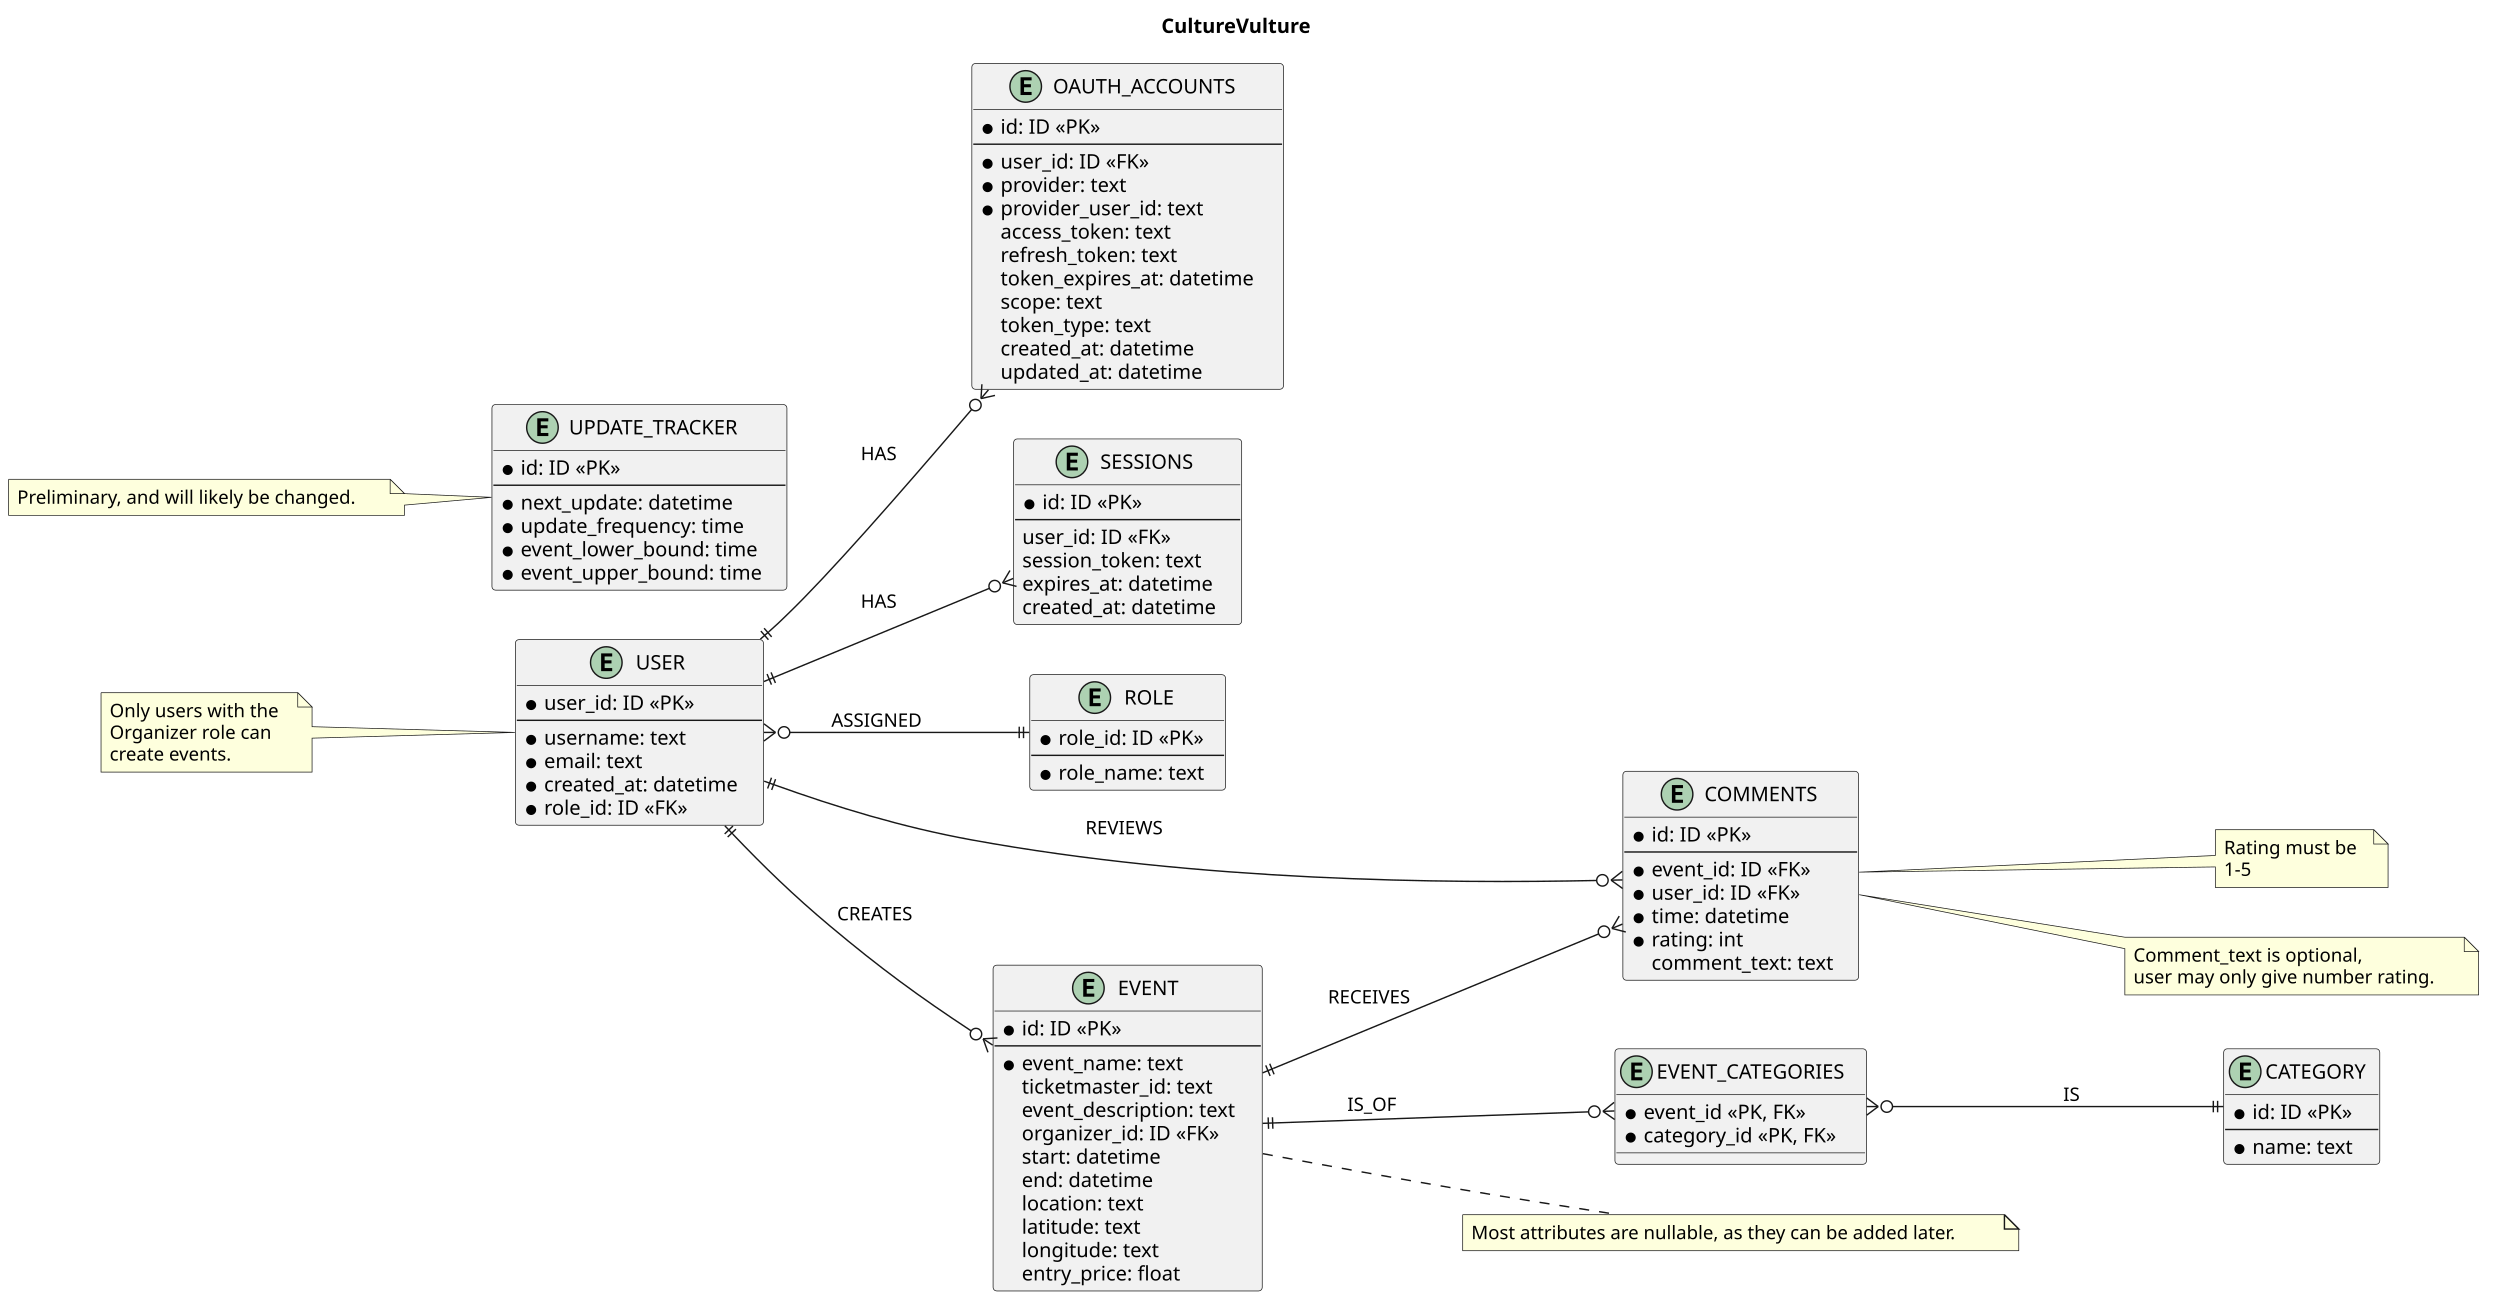
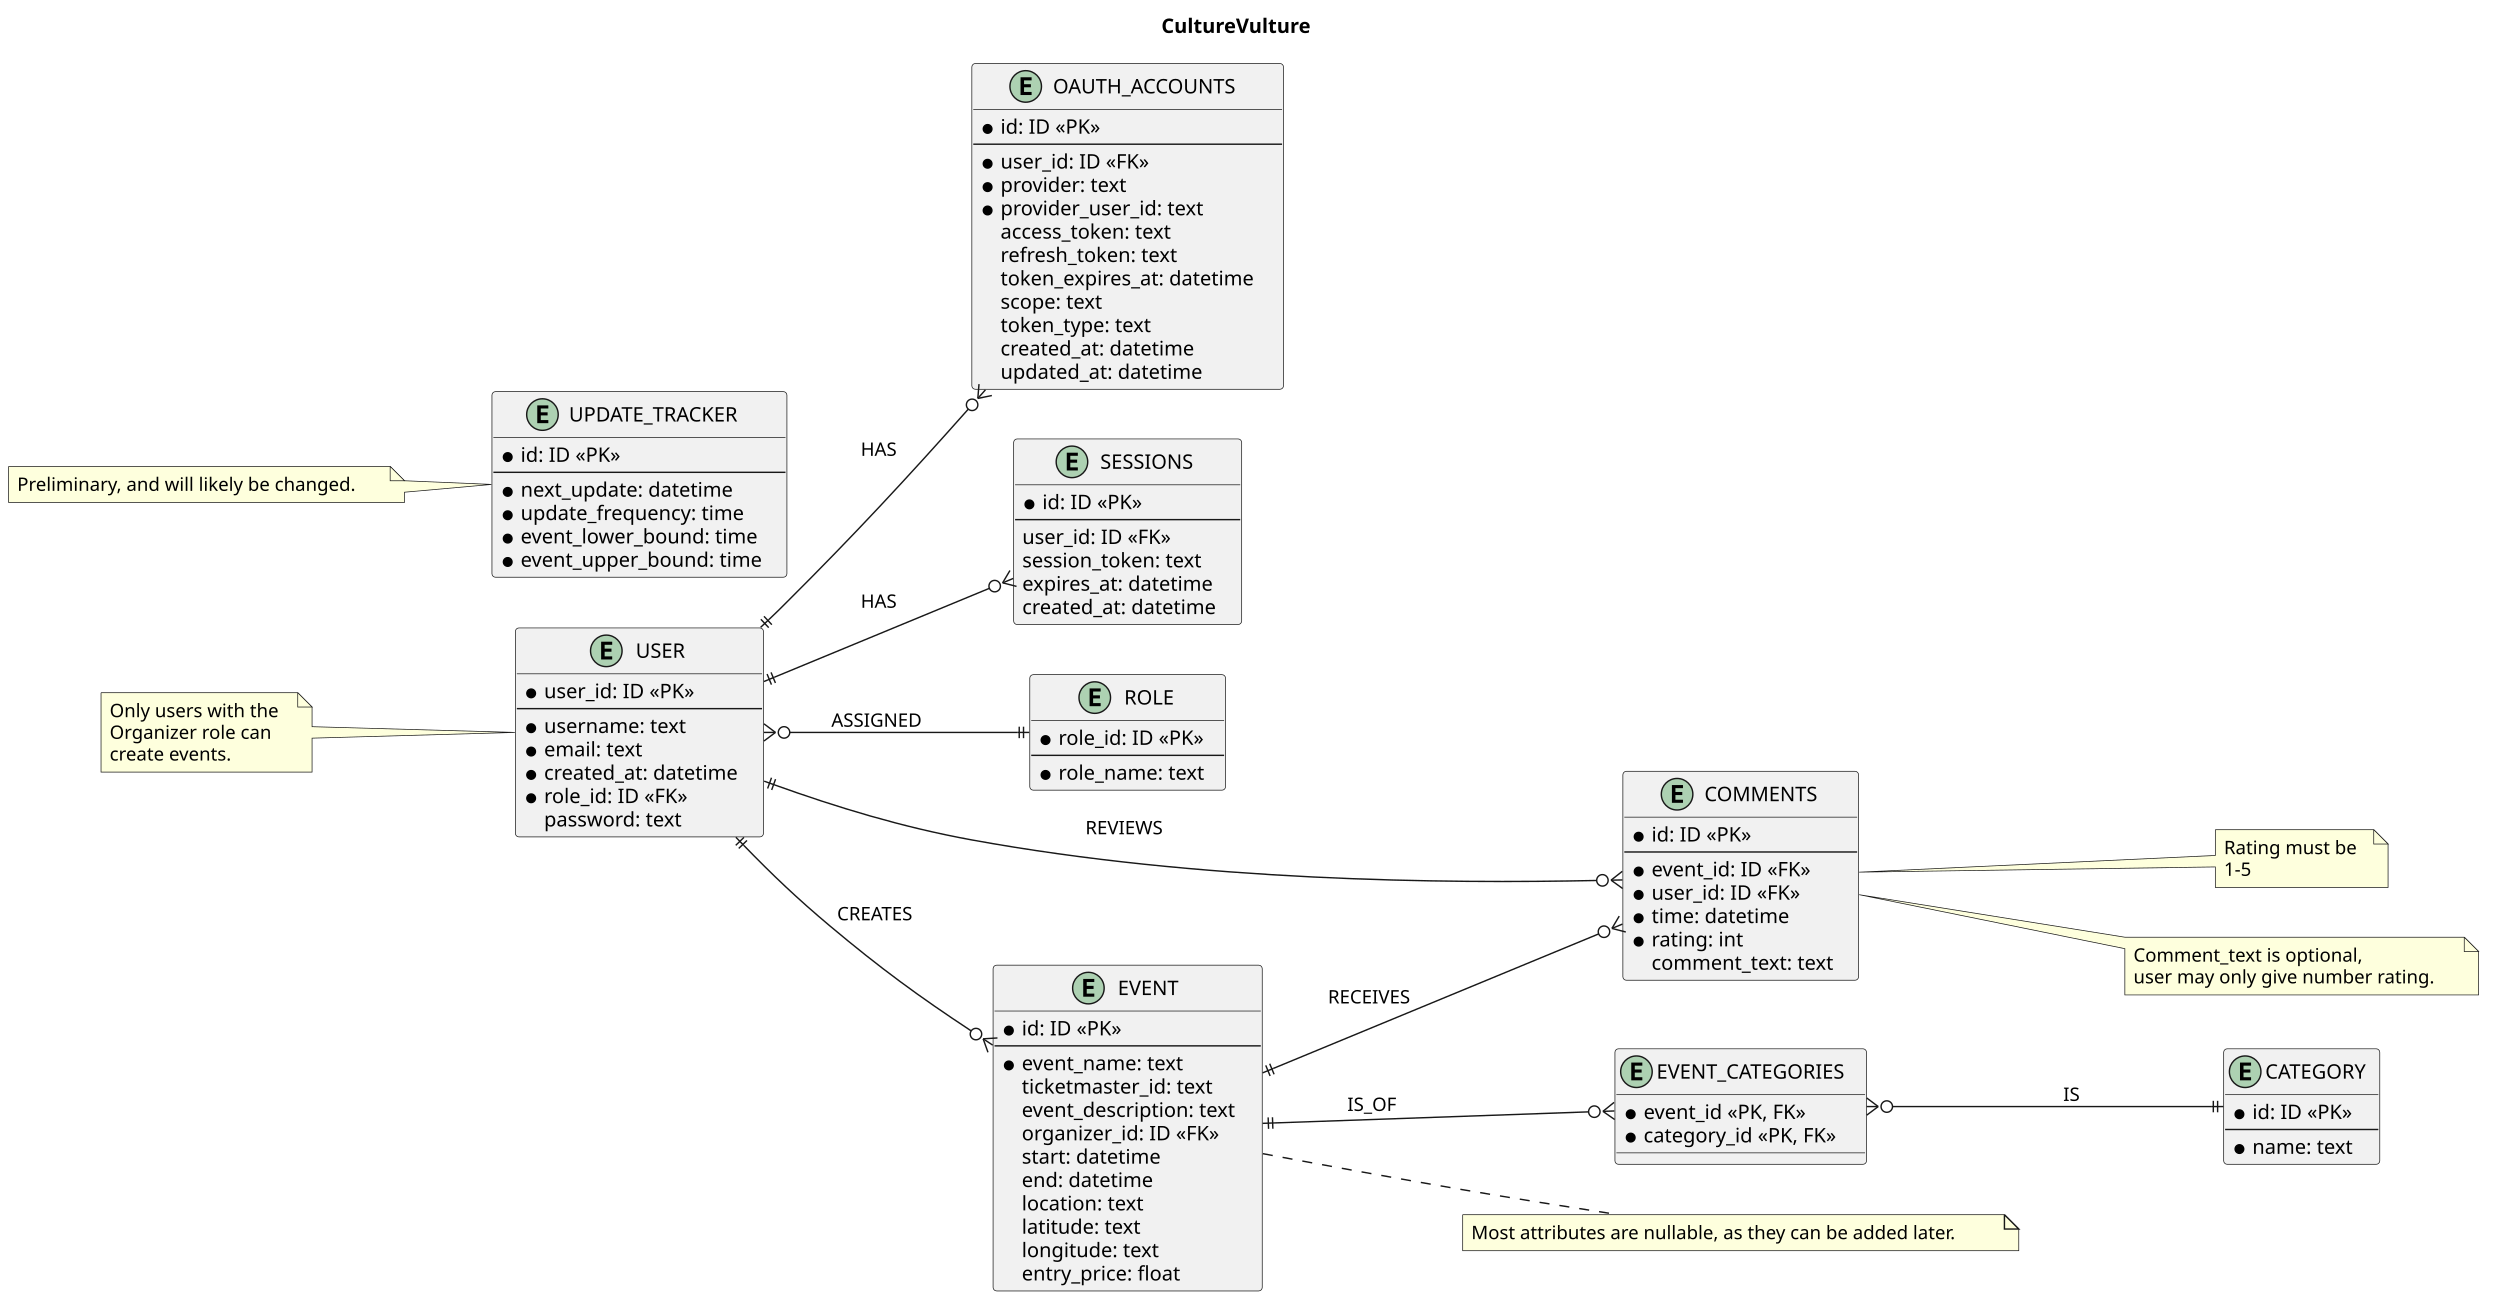
<svg xmlns="http://www.w3.org/2000/svg" version="1.1" data-diagram-type="CLASS" style="width:1744px;height:915px;background:#FFFFFF;" width="1744px" height="915px" viewBox="0 0 1744 915" zoomAndPan="magnify" preserveAspectRatio="none" contentStyleType="text/css">
  <defs />
  <g font-family="sans-serif" lengthAdjust="spacing">
    <g class="title" data-source-line="7">
      <text x="810.153" y="22.995" fill="#000" font-size="14" textLength="116.758" font-weight="700">CultureVulture</text>
    </g>
    <g class="entity" data-qualified-name="user" id="ent0001" data-source-line="11">
-       <rect x="359.53" y="446.197" width="173.068" height="129.484" fill="#F1F1F1" style="stroke:#181818;stroke-width:0.5;" rx="2.5" ry="2.5" />
-       <ellipse cx="422.961" cy="462.197" rx="11" ry="11" fill="#ADD1B2" style="stroke:#181818;stroke-width:1;" />
-       <path d="M427.07,468.197 L419.351,468.197 L419.351,455.806 L427.07,455.806 L427.07,457.963 L421.804,457.963 L421.804,460.634 L426.57,460.634 L426.57,462.791 L421.804,462.791 L421.804,466.041 L427.07,466.041 L427.07,468.197 Z " fill="#000" />
-       <text x="443.461" y="467.044" fill="#000" font-size="14" textLength="37.707">USER</text>
-       <line x1="360.53" y1="478.197" x2="531.598" y2="478.197" style="stroke:#181818;stroke-width:0.5;" />
-       <g data-visibility-modifier="IE_MANDATORY">
-         <ellipse cx="370.53" cy="491.845" rx="3" ry="3" fill="#000" style="stroke:#000;stroke-width:1;" />
-       </g>
-       <text x="379.53" y="495.192" fill="#000" font-size="14" textLength="113.593">user_id: ID «PK»</text>
-       <line x1="360.53" y1="502.494" x2="531.598" y2="502.494" style="stroke:#181818;stroke-width:1;" />
-       <g data-visibility-modifier="IE_MANDATORY">
-         <ellipse cx="370.53" cy="516.142" rx="3" ry="3" fill="#000" style="stroke:#000;stroke-width:1;" />
-       </g>
-       <text x="379.53" y="519.489" fill="#000" font-size="14" textLength="107.283">username: text</text>
-       <g data-visibility-modifier="IE_MANDATORY">
-         <ellipse cx="370.53" cy="532.439" rx="3" ry="3" fill="#000" style="stroke:#000;stroke-width:1;" />
-       </g>
-       <text x="379.53" y="535.786" fill="#000" font-size="14" textLength="75.653">email: text</text>
-       <g data-visibility-modifier="IE_MANDATORY">
-         <ellipse cx="370.53" cy="548.736" rx="3" ry="3" fill="#000" style="stroke:#000;stroke-width:1;" />
-       </g>
-       <text x="379.53" y="552.083" fill="#000" font-size="14" textLength="147.068">created_at: datetime</text>
-       <g data-visibility-modifier="IE_MANDATORY">
-         <ellipse cx="370.53" cy="565.033" rx="3" ry="3" fill="#000" style="stroke:#000;stroke-width:1;" />
-       </g>
-       <text x="379.53" y="568.379" fill="#000" font-size="14" textLength="109.491">role_id: ID «FK»</text>
-     </g>
-     <g class="entity" data-qualified-name="oauth_accounts" id="ent0002" data-source-line="20">
+       <rect x="359.53" y="438.047" width="173.068" height="145.781" fill="#F1F1F1" style="stroke:#181818;stroke-width:0.5;" rx="2.5" ry="2.5" />
+       <ellipse cx="422.961" cy="454.047" rx="11" ry="11" fill="#ADD1B2" style="stroke:#181818;stroke-width:1;" />
+       <path d="M427.07,460.047 L419.351,460.047 L419.351,447.656 L427.07,447.656 L427.07,449.813 L421.804,449.813 L421.804,452.484 L426.57,452.484 L426.57,454.641 L421.804,454.641 L421.804,457.891 L427.07,457.891 L427.07,460.047 Z " fill="#000" />
+       <text x="443.461" y="458.894" fill="#000" font-size="14" textLength="37.707">USER</text>
+       <line x1="360.53" y1="470.047" x2="531.598" y2="470.047" style="stroke:#181818;stroke-width:0.5;" />
+       <g data-visibility-modifier="IE_MANDATORY">
+         <ellipse cx="370.53" cy="483.695" rx="3" ry="3" fill="#000" style="stroke:#000;stroke-width:1;" />
+       </g>
+       <text x="379.53" y="487.042" fill="#000" font-size="14" textLength="113.593">user_id: ID «PK»</text>
+       <line x1="360.53" y1="494.344" x2="531.598" y2="494.344" style="stroke:#181818;stroke-width:1;" />
+       <g data-visibility-modifier="IE_MANDATORY">
+         <ellipse cx="370.53" cy="507.992" rx="3" ry="3" fill="#000" style="stroke:#000;stroke-width:1;" />
+       </g>
+       <text x="379.53" y="511.339" fill="#000" font-size="14" textLength="107.283">username: text</text>
+       <g data-visibility-modifier="IE_MANDATORY">
+         <ellipse cx="370.53" cy="524.289" rx="3" ry="3" fill="#000" style="stroke:#000;stroke-width:1;" />
+       </g>
+       <text x="379.53" y="527.636" fill="#000" font-size="14" textLength="75.653">email: text</text>
+       <g data-visibility-modifier="IE_MANDATORY">
+         <ellipse cx="370.53" cy="540.586" rx="3" ry="3" fill="#000" style="stroke:#000;stroke-width:1;" />
+       </g>
+       <text x="379.53" y="543.933" fill="#000" font-size="14" textLength="147.068">created_at: datetime</text>
+       <g data-visibility-modifier="IE_MANDATORY">
+         <ellipse cx="370.53" cy="556.883" rx="3" ry="3" fill="#000" style="stroke:#000;stroke-width:1;" />
+       </g>
+       <text x="379.53" y="560.229" fill="#000" font-size="14" textLength="109.491">role_id: ID «FK»</text>
+       <text x="379.53" y="576.526" fill="#000" font-size="14" textLength="103.756">password: text</text>
+     </g>
+     <g class="entity" data-qualified-name="oauth_accounts" id="ent0002" data-source-line="21">
      <rect x="677.95" y="44.297" width="217.42" height="227.266" fill="#F1F1F1" style="stroke:#181818;stroke-width:0.5;" rx="2.5" ry="2.5" />
      <ellipse cx="715.536" cy="60.297" rx="11" ry="11" fill="#ADD1B2" style="stroke:#181818;stroke-width:1;" />
      <path d="M719.646,66.297 L711.927,66.297 L711.927,53.906 L719.646,53.906 L719.646,56.063 L714.38,56.063 L714.38,58.734 L719.146,58.734 L719.146,60.891 L714.38,60.891 L714.38,64.141 L719.646,64.141 L719.646,66.297 Z " fill="#000" />
      <text x="734.555" y="65.144" fill="#000" font-size="14" textLength="135.229">OAUTH_ACCOUNTS</text>
      <line x1="678.95" y1="76.297" x2="894.37" y2="76.297" style="stroke:#181818;stroke-width:0.5;" />
      <g data-visibility-modifier="IE_MANDATORY">
        <ellipse cx="688.95" cy="89.945" rx="3" ry="3" fill="#000" style="stroke:#000;stroke-width:1;" />
      </g>
      <text x="697.95" y="93.292" fill="#000" font-size="14" textLength="76.057">id: ID «PK»</text>
      <line x1="678.95" y1="100.594" x2="894.37" y2="100.594" style="stroke:#181818;stroke-width:1;" />
      <g data-visibility-modifier="IE_MANDATORY">
        <ellipse cx="688.95" cy="114.242" rx="3" ry="3" fill="#000" style="stroke:#000;stroke-width:1;" />
      </g>
      <text x="697.95" y="117.589" fill="#000" font-size="14" textLength="113.203">user_id: ID «FK»</text>
      <g data-visibility-modifier="IE_MANDATORY">
        <ellipse cx="688.95" cy="130.539" rx="3" ry="3" fill="#000" style="stroke:#000;stroke-width:1;" />
      </g>
      <text x="697.95" y="133.886" fill="#000" font-size="14" textLength="95.683">provider: text</text>
      <g data-visibility-modifier="IE_MANDATORY">
        <ellipse cx="688.95" cy="146.836" rx="3" ry="3" fill="#000" style="stroke:#000;stroke-width:1;" />
      </g>
      <text x="697.95" y="150.183" fill="#000" font-size="14" textLength="152.995">provider_user_id: text</text>
      <text x="697.95" y="166.479" fill="#000" font-size="14" textLength="130.867">access_token: text</text>
      <text x="697.95" y="182.776" fill="#000" font-size="14" textLength="133.526">refresh_token: text</text>
      <text x="697.95" y="199.073" fill="#000" font-size="14" textLength="191.42">token_expires_at: datetime</text>
      <text x="697.95" y="215.37" fill="#000" font-size="14" textLength="78.101">scope: text</text>
      <text x="697.95" y="231.667" fill="#000" font-size="14" textLength="114.967">token_type: text</text>
      <text x="697.95" y="247.964" fill="#000" font-size="14" textLength="147.068">created_at: datetime</text>
      <text x="697.95" y="264.261" fill="#000" font-size="14" textLength="151.648">updated_at: datetime</text>
    </g>
-     <g class="entity" data-qualified-name="sessions" id="ent0003" data-source-line="35">
+     <g class="entity" data-qualified-name="sessions" id="ent0003" data-source-line="36">
      <rect x="707.12" y="306.197" width="159.068" height="129.484" fill="#F1F1F1" style="stroke:#181818;stroke-width:0.5;" rx="2.5" ry="2.5" />
      <ellipse cx="747.795" cy="322.197" rx="11" ry="11" fill="#ADD1B2" style="stroke:#181818;stroke-width:1;" />
      <path d="M751.904,328.197 L744.185,328.197 L744.185,315.806 L751.904,315.806 L751.904,317.963 L746.638,317.963 L746.638,320.634 L751.404,320.634 L751.404,322.791 L746.638,322.791 L746.638,326.041 L751.904,326.041 L751.904,328.197 Z " fill="#000" />
      <text x="767.5" y="327.044" fill="#000" font-size="14" textLength="70.014">SESSIONS</text>
      <line x1="708.12" y1="338.197" x2="865.188" y2="338.197" style="stroke:#181818;stroke-width:0.5;" />
      <g data-visibility-modifier="IE_MANDATORY">
        <ellipse cx="718.12" cy="351.845" rx="3" ry="3" fill="#000" style="stroke:#000;stroke-width:1;" />
      </g>
      <text x="727.12" y="355.192" fill="#000" font-size="14" textLength="76.057">id: ID «PK»</text>
      <line x1="708.12" y1="362.494" x2="865.188" y2="362.494" style="stroke:#181818;stroke-width:1;" />
      <text x="713.12" y="379.489" fill="#000" font-size="14" textLength="113.203">user_id: ID «FK»</text>
      <text x="713.12" y="395.786" fill="#000" font-size="14" textLength="135.516">session_token: text</text>
      <text x="713.12" y="412.083" fill="#000" font-size="14" textLength="144.771">expires_at: datetime</text>
      <text x="713.12" y="428.379" fill="#000" font-size="14" textLength="147.068">created_at: datetime</text>
    </g>
-     <g class="entity" data-qualified-name="role" id="ent0004" data-source-line="44">
+     <g class="entity" data-qualified-name="role" id="ent0004" data-source-line="45">
      <rect x="718.37" y="470.637" width="136.571" height="80.594" fill="#F1F1F1" style="stroke:#181818;stroke-width:0.5;" rx="2.5" ry="2.5" />
      <ellipse cx="763.709" cy="486.637" rx="11" ry="11" fill="#ADD1B2" style="stroke:#181818;stroke-width:1;" />
      <path d="M767.819,492.637 L760.1,492.637 L760.1,480.246 L767.819,480.246 L767.819,482.403 L762.553,482.403 L762.553,485.074 L767.319,485.074 L767.319,487.231 L762.553,487.231 L762.553,490.481 L767.819,490.481 L767.819,492.637 Z " fill="#000" />
      <text x="784.209" y="491.484" fill="#000" font-size="14" textLength="37.393">ROLE</text>
      <line x1="719.37" y1="502.637" x2="853.941" y2="502.637" style="stroke:#181818;stroke-width:0.5;" />
      <g data-visibility-modifier="IE_MANDATORY">
        <ellipse cx="729.37" cy="516.285" rx="3" ry="3" fill="#000" style="stroke:#000;stroke-width:1;" />
      </g>
      <text x="738.37" y="519.632" fill="#000" font-size="14" textLength="109.881">role_id: ID «PK»</text>
      <line x1="719.37" y1="526.934" x2="853.941" y2="526.934" style="stroke:#181818;stroke-width:1;" />
      <g data-visibility-modifier="IE_MANDATORY">
        <ellipse cx="729.37" cy="540.582" rx="3" ry="3" fill="#000" style="stroke:#000;stroke-width:1;" />
      </g>
      <text x="738.37" y="543.929" fill="#000" font-size="14" textLength="110.571">role_name: text</text>
    </g>
-     <g class="entity" data-qualified-name="update_tracker" id="ent0005" data-source-line="50">
-       <rect x="343.18" y="282.197" width="205.771" height="129.484" fill="#F1F1F1" style="stroke:#181818;stroke-width:0.5;" rx="2.5" ry="2.5" />
-       <ellipse cx="378.404" cy="298.197" rx="11" ry="11" fill="#ADD1B2" style="stroke:#181818;stroke-width:1;" />
-       <path d="M382.513,304.197 L374.794,304.197 L374.794,291.806 L382.513,291.806 L382.513,293.963 L377.247,293.963 L377.247,296.634 L382.013,296.634 L382.013,298.791 L377.247,298.791 L377.247,302.041 L382.513,302.041 L382.513,304.197 Z " fill="#000" />
-       <text x="396.898" y="303.044" fill="#000" font-size="14" textLength="128.83">UPDATE_TRACKER</text>
-       <line x1="344.18" y1="314.197" x2="547.951" y2="314.197" style="stroke:#181818;stroke-width:0.5;" />
-       <g data-visibility-modifier="IE_MANDATORY">
-         <ellipse cx="354.18" cy="327.845" rx="3" ry="3" fill="#000" style="stroke:#000;stroke-width:1;" />
-       </g>
-       <text x="363.18" y="331.192" fill="#000" font-size="14" textLength="76.057">id: ID «PK»</text>
-       <line x1="344.18" y1="338.494" x2="547.951" y2="338.494" style="stroke:#181818;stroke-width:1;" />
-       <g data-visibility-modifier="IE_MANDATORY">
-         <ellipse cx="354.18" cy="352.142" rx="3" ry="3" fill="#000" style="stroke:#000;stroke-width:1;" />
-       </g>
-       <text x="363.18" y="355.489" fill="#000" font-size="14" textLength="159.954">next_update: datetime</text>
-       <g data-visibility-modifier="IE_MANDATORY">
-         <ellipse cx="354.18" cy="368.439" rx="3" ry="3" fill="#000" style="stroke:#000;stroke-width:1;" />
-       </g>
-       <text x="363.18" y="371.786" fill="#000" font-size="14" textLength="167.651">update_frequency: time</text>
-       <g data-visibility-modifier="IE_MANDATORY">
-         <ellipse cx="354.18" cy="384.736" rx="3" ry="3" fill="#000" style="stroke:#000;stroke-width:1;" />
-       </g>
-       <text x="363.18" y="388.083" fill="#000" font-size="14" textLength="177.03">event_lower_bound: time</text>
-       <g data-visibility-modifier="IE_MANDATORY">
-         <ellipse cx="354.18" cy="401.033" rx="3" ry="3" fill="#000" style="stroke:#000;stroke-width:1;" />
-       </g>
-       <text x="363.18" y="404.379" fill="#000" font-size="14" textLength="179.771">event_upper_bound: time</text>
-     </g>
-     <g class="entity" data-qualified-name="event" id="ent0006" data-source-line="59">
+     <g class="entity" data-qualified-name="update_tracker" id="ent0005" data-source-line="51">
+       <rect x="343.18" y="273.197" width="205.771" height="129.484" fill="#F1F1F1" style="stroke:#181818;stroke-width:0.5;" rx="2.5" ry="2.5" />
+       <ellipse cx="378.404" cy="289.197" rx="11" ry="11" fill="#ADD1B2" style="stroke:#181818;stroke-width:1;" />
+       <path d="M382.513,295.197 L374.794,295.197 L374.794,282.806 L382.513,282.806 L382.513,284.963 L377.247,284.963 L377.247,287.634 L382.013,287.634 L382.013,289.791 L377.247,289.791 L377.247,293.041 L382.513,293.041 L382.513,295.197 Z " fill="#000" />
+       <text x="396.898" y="294.044" fill="#000" font-size="14" textLength="128.83">UPDATE_TRACKER</text>
+       <line x1="344.18" y1="305.197" x2="547.951" y2="305.197" style="stroke:#181818;stroke-width:0.5;" />
+       <g data-visibility-modifier="IE_MANDATORY">
+         <ellipse cx="354.18" cy="318.845" rx="3" ry="3" fill="#000" style="stroke:#000;stroke-width:1;" />
+       </g>
+       <text x="363.18" y="322.192" fill="#000" font-size="14" textLength="76.057">id: ID «PK»</text>
+       <line x1="344.18" y1="329.494" x2="547.951" y2="329.494" style="stroke:#181818;stroke-width:1;" />
+       <g data-visibility-modifier="IE_MANDATORY">
+         <ellipse cx="354.18" cy="343.142" rx="3" ry="3" fill="#000" style="stroke:#000;stroke-width:1;" />
+       </g>
+       <text x="363.18" y="346.489" fill="#000" font-size="14" textLength="159.954">next_update: datetime</text>
+       <g data-visibility-modifier="IE_MANDATORY">
+         <ellipse cx="354.18" cy="359.439" rx="3" ry="3" fill="#000" style="stroke:#000;stroke-width:1;" />
+       </g>
+       <text x="363.18" y="362.786" fill="#000" font-size="14" textLength="167.651">update_frequency: time</text>
+       <g data-visibility-modifier="IE_MANDATORY">
+         <ellipse cx="354.18" cy="375.736" rx="3" ry="3" fill="#000" style="stroke:#000;stroke-width:1;" />
+       </g>
+       <text x="363.18" y="379.083" fill="#000" font-size="14" textLength="177.03">event_lower_bound: time</text>
+       <g data-visibility-modifier="IE_MANDATORY">
+         <ellipse cx="354.18" cy="392.033" rx="3" ry="3" fill="#000" style="stroke:#000;stroke-width:1;" />
+       </g>
+       <text x="363.18" y="395.379" fill="#000" font-size="14" textLength="179.771">event_upper_bound: time</text>
+     </g>
+     <g class="entity" data-qualified-name="event" id="ent0006" data-source-line="60">
      <rect x="692.78" y="673.297" width="187.759" height="227.266" fill="#F1F1F1" style="stroke:#181818;stroke-width:0.5;" rx="2.5" ry="2.5" />
      <ellipse cx="759.263" cy="689.297" rx="11" ry="11" fill="#ADD1B2" style="stroke:#181818;stroke-width:1;" />
      <path d="M763.372,695.297 L755.654,695.297 L755.654,682.906 L763.372,682.906 L763.372,685.063 L758.107,685.063 L758.107,687.734 L762.872,687.734 L762.872,689.891 L758.107,689.891 L758.107,693.141 L763.372,693.141 L763.372,695.297 Z " fill="#000" />
      <text x="779.763" y="694.144" fill="#000" font-size="14" textLength="46.293">EVENT</text>
      <line x1="693.78" y1="705.297" x2="879.539" y2="705.297" style="stroke:#181818;stroke-width:0.5;" />
      <g data-visibility-modifier="IE_MANDATORY">
        <ellipse cx="703.78" cy="718.945" rx="3" ry="3" fill="#000" style="stroke:#000;stroke-width:1;" />
      </g>
      <text x="712.78" y="722.292" fill="#000" font-size="14" textLength="76.057">id: ID «PK»</text>
      <line x1="693.78" y1="729.594" x2="879.539" y2="729.594" style="stroke:#181818;stroke-width:1;" />
      <g data-visibility-modifier="IE_MANDATORY">
        <ellipse cx="703.78" cy="743.242" rx="3" ry="3" fill="#000" style="stroke:#000;stroke-width:1;" />
      </g>
      <text x="712.78" y="746.589" fill="#000" font-size="14" textLength="123.621">event_name: text</text>
      <text x="712.78" y="762.886" fill="#000" font-size="14" textLength="145.476">ticketmaster_id: text</text>
      <text x="712.78" y="779.183" fill="#000" font-size="14" textLength="161.759">event_description: text</text>
      <text x="712.78" y="795.479" fill="#000" font-size="14" textLength="148.935">organizer_id: ID «FK»</text>
      <text x="712.78" y="811.776" fill="#000" font-size="14" textLength="104.973">start: datetime</text>
      <text x="712.78" y="828.073" fill="#000" font-size="14" textLength="98.738">end: datetime</text>
      <text x="712.78" y="844.37" fill="#000" font-size="14" textLength="92.593">location: text</text>
      <text x="712.78" y="860.667" fill="#000" font-size="14" textLength="90.754">latitude: text</text>
      <text x="712.78" y="876.964" fill="#000" font-size="14" textLength="103.011">longitude: text</text>
      <text x="712.78" y="893.261" fill="#000" font-size="14" textLength="119.479">entry_price: float</text>
    </g>
-     <g class="entity" data-qualified-name="comments" id="ent0007" data-source-line="74">
+     <g class="entity" data-qualified-name="comments" id="ent0007" data-source-line="75">
      <rect x="1132.11" y="538.047" width="164.435" height="145.781" fill="#F1F1F1" style="stroke:#181818;stroke-width:0.5;" rx="2.5" ry="2.5" />
      <ellipse cx="1169.936" cy="554.047" rx="11" ry="11" fill="#ADD1B2" style="stroke:#181818;stroke-width:1;" />
      <path d="M1174.045,560.047 L1166.327,560.047 L1166.327,547.656 L1174.045,547.656 L1174.045,549.813 L1168.78,549.813 L1168.78,552.484 L1173.545,552.484 L1173.545,554.641 L1168.78,554.641 L1168.78,557.891 L1174.045,557.891 L1174.045,560.047 Z " fill="#000" />
      <text x="1189.009" y="558.894" fill="#000" font-size="14" textLength="81.71">COMMENTS</text>
      <line x1="1133.11" y1="570.047" x2="1295.545" y2="570.047" style="stroke:#181818;stroke-width:0.5;" />
      <g data-visibility-modifier="IE_MANDATORY">
        <ellipse cx="1143.11" cy="583.695" rx="3" ry="3" fill="#000" style="stroke:#000;stroke-width:1;" />
      </g>
      <text x="1152.11" y="587.042" fill="#000" font-size="14" textLength="76.057">id: ID «PK»</text>
      <line x1="1133.11" y1="594.344" x2="1295.545" y2="594.344" style="stroke:#181818;stroke-width:1;" />
      <g data-visibility-modifier="IE_MANDATORY">
        <ellipse cx="1143.11" cy="607.992" rx="3" ry="3" fill="#000" style="stroke:#000;stroke-width:1;" />
      </g>
      <text x="1152.11" y="611.339" fill="#000" font-size="14" textLength="122.541">event_id: ID «FK»</text>
      <g data-visibility-modifier="IE_MANDATORY">
        <ellipse cx="1143.11" cy="624.289" rx="3" ry="3" fill="#000" style="stroke:#000;stroke-width:1;" />
      </g>
      <text x="1152.11" y="627.636" fill="#000" font-size="14" textLength="113.203">user_id: ID «FK»</text>
      <g data-visibility-modifier="IE_MANDATORY">
        <ellipse cx="1143.11" cy="640.586" rx="3" ry="3" fill="#000" style="stroke:#000;stroke-width:1;" />
      </g>
      <text x="1152.11" y="643.933" fill="#000" font-size="14" textLength="103.995">time: datetime</text>
      <g data-visibility-modifier="IE_MANDATORY">
        <ellipse cx="1143.11" cy="656.883" rx="3" ry="3" fill="#000" style="stroke:#000;stroke-width:1;" />
      </g>
      <text x="1152.11" y="660.229" fill="#000" font-size="14" textLength="68.893">rating: int</text>
      <text x="1152.11" y="676.526" fill="#000" font-size="14" textLength="138.435">comment_text: text</text>
    </g>
-     <g class="entity" data-qualified-name="category" id="ent0008" data-source-line="84">
+     <g class="entity" data-qualified-name="category" id="ent0008" data-source-line="85">
      <rect x="1551.23" y="731.637" width="108.897" height="80.594" fill="#F1F1F1" style="stroke:#181818;stroke-width:0.5;" rx="2.5" ry="2.5" />
      <ellipse cx="1566.23" cy="747.637" rx="11" ry="11" fill="#ADD1B2" style="stroke:#181818;stroke-width:1;" />
      <path d="M1570.339,753.637 L1562.621,753.637 L1562.621,741.246 L1570.339,741.246 L1570.339,743.402 L1565.074,743.402 L1565.074,746.074 L1569.839,746.074 L1569.839,748.231 L1565.074,748.231 L1565.074,751.481 L1570.339,751.481 L1570.339,753.637 Z " fill="#000" />
      <text x="1580.23" y="752.484" fill="#000" font-size="14" textLength="76.897">CATEGORY</text>
      <line x1="1552.23" y1="763.637" x2="1659.127" y2="763.637" style="stroke:#181818;stroke-width:0.5;" />
      <g data-visibility-modifier="IE_MANDATORY">
        <ellipse cx="1562.23" cy="777.285" rx="3" ry="3" fill="#000" style="stroke:#000;stroke-width:1;" />
      </g>
      <text x="1571.23" y="780.632" fill="#000" font-size="14" textLength="76.057">id: ID «PK»</text>
      <line x1="1552.23" y1="787.934" x2="1659.127" y2="787.934" style="stroke:#181818;stroke-width:1;" />
      <g data-visibility-modifier="IE_MANDATORY">
        <ellipse cx="1562.23" cy="801.582" rx="3" ry="3" fill="#000" style="stroke:#000;stroke-width:1;" />
      </g>
      <text x="1571.23" y="804.929" fill="#000" font-size="14" textLength="76.747">name: text</text>
    </g>
-     <g class="entity" data-qualified-name="event_categories" id="ent0009" data-source-line="90">
+     <g class="entity" data-qualified-name="event_categories" id="ent0009" data-source-line="91">
      <rect x="1126.58" y="731.637" width="175.5" height="80.594" fill="#F1F1F1" style="stroke:#181818;stroke-width:0.5;" rx="2.5" ry="2.5" />
      <ellipse cx="1141.58" cy="747.637" rx="11" ry="11" fill="#ADD1B2" style="stroke:#181818;stroke-width:1;" />
      <path d="M1145.689,753.637 L1137.971,753.637 L1137.971,741.246 L1145.689,741.246 L1145.689,743.402 L1140.424,743.402 L1140.424,746.074 L1145.189,746.074 L1145.189,748.231 L1140.424,748.231 L1140.424,751.481 L1145.689,751.481 L1145.689,753.637 Z " fill="#000" />
      <text x="1155.58" y="752.484" fill="#000" font-size="14" textLength="143.5">EVENT_CATEGORIES</text>
      <line x1="1127.58" y1="763.637" x2="1301.08" y2="763.637" style="stroke:#181818;stroke-width:0.5;" />
      <g data-visibility-modifier="IE_MANDATORY">
        <ellipse cx="1137.58" cy="777.285" rx="3" ry="3" fill="#000" style="stroke:#000;stroke-width:1;" />
      </g>
      <text x="1146.58" y="780.632" fill="#000" font-size="14" textLength="124.988">event_id «PK, FK»</text>
      <g data-visibility-modifier="IE_MANDATORY">
        <ellipse cx="1137.58" cy="793.582" rx="3" ry="3" fill="#000" style="stroke:#000;stroke-width:1;" />
      </g>
      <text x="1146.58" y="796.929" fill="#000" font-size="14" textLength="146.986">category_id «PK, FK»</text>
      <line x1="1127.58" y1="804.231" x2="1301.08" y2="804.231" style="stroke:#181818;stroke-width:0.5;" />
    </g>
-     <g class="entity" data-qualified-name="GMN18" id="ent0019" data-source-line="106">
+     <g class="entity" data-qualified-name="GMN18" id="ent0019" data-source-line="107">
      <path d="M70.48,483.237 L70.48,538.635 A0,0 0 0 0 70.48,538.635 L217.697,538.635 A0,0 0 0 0 217.697,538.635 L217.697,514.937 L359.2,510.937 L217.697,506.937 L217.697,493.237 L207.697,483.237 L70.48,483.237 A0,0 0 0 0 70.48,483.237" style="stroke:#181818;stroke-width:0.5;" fill="#FEFFDD" />
      <path d="M207.697,483.237 L207.697,493.237 L217.697,493.237 L207.697,483.237" style="stroke:#181818;stroke-width:0.5;" fill="#FEFFDD" />
      <text x="76.48" y="500.304" fill="#000" font-size="13" textLength="126.217">Only users with the</text>
      <text x="76.48" y="515.437" fill="#000" font-size="13" textLength="120.339">Organizer role can</text>
      <text x="76.48" y="530.569" fill="#000" font-size="13" textLength="93.615">create events.</text>
    </g>
-     <g class="entity" data-qualified-name="GMN21" id="ent0022" data-source-line="112">
+     <g class="entity" data-qualified-name="GMN21" id="ent0022" data-source-line="113">
      <path d="M1545.43,578.797 L1545.43,596.767 L1296.95,608.417 L1545.43,604.767 L1545.43,619.063 A0,0 0 0 0 1545.43,619.063 L1665.917,619.063 A0,0 0 0 0 1665.917,619.063 L1665.917,588.797 L1655.917,578.797 L1545.43,578.797 A0,0 0 0 0 1545.43,578.797" style="stroke:#181818;stroke-width:0.5;" fill="#FEFFDD" />
      <path d="M1655.917,578.797 L1655.917,588.797 L1665.917,588.797 L1655.917,578.797" style="stroke:#181818;stroke-width:0.5;" fill="#FEFFDD" />
      <text x="1551.43" y="595.864" fill="#000" font-size="13" textLength="99.487">Rating must be</text>
      <text x="1551.43" y="610.997" fill="#000" font-size="13" textLength="21.233">1-5</text>
    </g>
-     <g class="entity" data-qualified-name="GMN24" id="ent0025" data-source-line="117">
+     <g class="entity" data-qualified-name="GMN24" id="ent0025" data-source-line="118">
      <path d="M1020.37,847.367 L1020.37,872.5 L1408.29,872.5 L1408.29,857.367 L1398.29,847.367 L1020.37,847.367" style="stroke:#181818;stroke-width:0.5;" fill="#FEFFDD" />
      <path d="M1398.29,847.367 L1398.29,857.367 L1408.29,857.367 L1398.29,847.367" style="stroke:#181818;stroke-width:1;" fill="#FEFFDD" />
      <text x="1026.37" y="864.434" fill="#000" font-size="13" textLength="366.92">Most attributes are nullable, as they can be added later.</text>
    </g>
-     <g class="entity" data-qualified-name="GMN27" id="ent0028" data-source-line="121">
+     <g class="entity" data-qualified-name="GMN27" id="ent0028" data-source-line="122">
      <path d="M1482.29,653.797 L1482.29,653.797 L1296.95,624.137 L1482.29,661.797 L1482.29,694.063 A0,0 0 0 0 1482.29,694.063 L1729.063,694.063 A0,0 0 0 0 1729.063,694.063 L1729.063,663.797 L1719.063,653.797 L1482.29,653.797 A0,0 0 0 0 1482.29,653.797" style="stroke:#181818;stroke-width:0.5;" fill="#FEFFDD" />
      <path d="M1719.063,653.797 L1719.063,663.797 L1729.063,663.797 L1719.063,653.797" style="stroke:#181818;stroke-width:0.5;" fill="#FEFFDD" />
      <text x="1488.29" y="670.864" fill="#000" font-size="13" textLength="171.545">Comment_text is optional,</text>
      <text x="1488.29" y="685.997" fill="#000" font-size="13" textLength="225.773">user may only give number rating.</text>
    </g>
-     <g class="entity" data-qualified-name="GMN30" id="ent0031" data-source-line="126">
-       <path d="M6,334.367 L6,359.5 A0,0 0 0 0 6,359.5 L282.176,359.5 A0,0 0 0 0 282.176,359.5 L282.176,352.367 L342.87,346.937 L282.176,344.367 L282.176,344.367 L272.176,334.367 L6,334.367 A0,0 0 0 0 6,334.367" style="stroke:#181818;stroke-width:0.5;" fill="#FEFFDD" />
-       <path d="M272.176,334.367 L272.176,344.367 L282.176,344.367 L272.176,334.367" style="stroke:#181818;stroke-width:0.5;" fill="#FEFFDD" />
-       <text x="12" y="351.434" fill="#000" font-size="13" textLength="255.176">Preliminary, and will likely be changed.</text>
-     </g>
-     <g class="link" data-entity-1="ent0001" data-entity-2="ent0002" id="lnk10" data-source-line="95" data-link-type="crowfoot">
-       <path d="M536.427,440.614 C542.817,435.014 543.05,434.597 548.95,428.937 C577.89,401.127 625.728,346.643 677.848,285.633" style="stroke:#181818;stroke-width:1;" fill="none" id="user-oauth_accounts" codeLine="95" />
-       <line x1="536.055" y1="446.259" x2="530.782" y2="440.242" style="stroke:#181818;stroke-width:1;" />
-       <line x1="538.311" y1="444.282" x2="533.038" y2="438.265" style="stroke:#181818;stroke-width:1;" />
-       <line x1="536.427" y1="440.614" x2="530.41" y2="445.887" style="stroke:#181818;stroke-width:1;" />
-       <line x1="684.344" y1="278.03" x2="684.978" y2="268.05" style="stroke:#181818;stroke-width:1;" />
-       <line x1="684.344" y1="278.03" x2="694.102" y2="275.844" style="stroke:#181818;stroke-width:1;" />
-       <line x1="684.344" y1="278.03" x2="689.54" y2="271.947" style="stroke:#181818;stroke-width:1;" />
-       <ellipse cx="680.446" cy="282.591" rx="4" ry="4" fill="none" style="stroke:#181818;stroke-width:1;" />
-       <text x="600.45" y="321.004" fill="#000" font-size="13" textLength="26.92">HAS</text>
-     </g>
-     <g class="link" data-entity-1="ent0001" data-entity-2="ent0003" id="lnk11" data-source-line="96" data-link-type="crowfoot">
-       <path d="M540.333,472.37 C593.823,450.25 638.085,431.943 690.195,410.403" style="stroke:#181818;stroke-width:1;" fill="none" id="user-sessions" codeLine="96" />
+     <g class="entity" data-qualified-name="GMN30" id="ent0031" data-source-line="127">
+       <path d="M6,325.367 L6,350.5 A0,0 0 0 0 6,350.5 L282.176,350.5 A0,0 0 0 0 282.176,350.5 L282.176,343.367 L342.87,337.937 L282.176,335.367 L282.176,335.367 L272.176,325.367 L6,325.367 A0,0 0 0 0 6,325.367" style="stroke:#181818;stroke-width:0.5;" fill="#FEFFDD" />
+       <path d="M272.176,325.367 L272.176,335.367 L282.176,335.367 L272.176,325.367" style="stroke:#181818;stroke-width:0.5;" fill="#FEFFDD" />
+       <text x="12" y="342.434" fill="#000" font-size="13" textLength="255.176">Preliminary, and will likely be changed.</text>
+     </g>
+     <g class="link" data-entity-1="ent0001" data-entity-2="ent0002" id="lnk10" data-source-line="96" data-link-type="crowfoot">
+       <path d="M536.416,432.174 C542.706,426.254 543.06,425.787 548.95,419.937 C596.11,373.037 633.871,332.289 675.491,285.399" style="stroke:#181818;stroke-width:1;" fill="none" id="user-oauth_accounts" codeLine="96" />
+       <line x1="536.244" y1="437.828" x2="530.761" y2="432.003" style="stroke:#181818;stroke-width:1;" />
+       <line x1="538.429" y1="435.772" x2="532.946" y2="429.947" style="stroke:#181818;stroke-width:1;" />
+       <line x1="536.416" y1="432.174" x2="530.59" y2="437.657" style="stroke:#181818;stroke-width:1;" />
+       <line x1="682.129" y1="277.92" x2="682.953" y2="267.954" style="stroke:#181818;stroke-width:1;" />
+       <line x1="682.129" y1="277.92" x2="691.927" y2="275.92" style="stroke:#181818;stroke-width:1;" />
+       <line x1="682.129" y1="277.92" x2="687.44" y2="271.937" style="stroke:#181818;stroke-width:1;" />
+       <ellipse cx="678.146" cy="282.407" rx="4" ry="4" fill="none" style="stroke:#181818;stroke-width:1;" />
+       <text x="600.45" y="318.004" fill="#000" font-size="13" textLength="26.92">HAS</text>
+     </g>
+     <g class="link" data-entity-1="ent0001" data-entity-2="ent0003" id="lnk11" data-source-line="97" data-link-type="crowfoot">
+       <path d="M540.333,472.37 C593.823,450.25 638.085,431.943 690.195,410.403" style="stroke:#181818;stroke-width:1;" fill="none" id="user-sessions" codeLine="97" />
      <line x1="538.165" y1="477.595" x2="535.108" y2="470.202" style="stroke:#181818;stroke-width:1;" />
      <line x1="540.937" y1="476.448" x2="537.88" y2="469.055" style="stroke:#181818;stroke-width:1;" />
      <line x1="540.333" y1="472.37" x2="532.94" y2="475.427" style="stroke:#181818;stroke-width:1;" />
      <line x1="699.437" y1="406.583" x2="704.538" y2="397.982" style="stroke:#181818;stroke-width:1;" />
      <line x1="699.437" y1="406.583" x2="709.122" y2="409.072" style="stroke:#181818;stroke-width:1;" />
      <line x1="699.437" y1="406.583" x2="706.83" y2="403.527" style="stroke:#181818;stroke-width:1;" />
      <ellipse cx="693.892" cy="408.875" rx="4" ry="4" fill="none" style="stroke:#181818;stroke-width:1;" />
      <text x="600.45" y="424.004" fill="#000" font-size="13" textLength="26.92">HAS</text>
    </g>
-     <g class="link" data-entity-1="ent0001" data-entity-2="ent0004" id="lnk12" data-source-line="97" data-link-type="crowfoot">
-       <path d="M550.94,510.937 C608.35,510.937 656.81,510.937 710.01,510.937" style="stroke:#181818;stroke-width:1;" fill="none" id="user-role" codeLine="97" />
+     <g class="link" data-entity-1="ent0001" data-entity-2="ent0004" id="lnk12" data-source-line="98" data-link-type="crowfoot">
+       <path d="M550.94,510.937 C608.35,510.937 656.81,510.937 710.01,510.937" style="stroke:#181818;stroke-width:1;" fill="none" id="user-role" codeLine="98" />
      <line x1="540.94" y1="510.937" x2="532.94" y2="516.937" style="stroke:#181818;stroke-width:1;" />
      <line x1="540.94" y1="510.937" x2="532.94" y2="504.937" style="stroke:#181818;stroke-width:1;" />
      <line x1="540.94" y1="510.937" x2="532.94" y2="510.937" style="stroke:#181818;stroke-width:1;" />
      <ellipse cx="546.94" cy="510.937" rx="4" ry="4" fill="none" style="stroke:#181818;stroke-width:1;" />
      <line x1="714.01" y1="506.937" x2="714.01" y2="514.937" style="stroke:#181818;stroke-width:1;" />
      <line x1="711.01" y1="506.937" x2="711.01" y2="514.937" style="stroke:#181818;stroke-width:1;" />
      <line x1="710.01" y1="510.937" x2="718.01" y2="510.937" style="stroke:#181818;stroke-width:1;" />
      <text x="579.95" y="507.004" fill="#000" font-size="13" textLength="67.253">ASSIGNED</text>
    </g>
-     <g class="link" data-entity-1="ent0001" data-entity-2="ent0006" id="lnk13" data-source-line="98" data-link-type="crowfoot">
-       <path d="M511.195,581.873 C533.235,604.953 553.59,624.667 578.95,645.937 C614.31,675.597 640.911,694.996 677.501,719.166" style="stroke:#181818;stroke-width:1;" fill="none" id="user-event" codeLine="98" />
-       <line x1="505.54" y1="581.742" x2="511.325" y2="576.217" style="stroke:#181818;stroke-width:1;" />
-       <line x1="507.612" y1="583.912" x2="513.397" y2="578.387" style="stroke:#181818;stroke-width:1;" />
-       <line x1="511.195" y1="581.873" x2="505.67" y2="576.087" style="stroke:#181818;stroke-width:1;" />
+     <g class="link" data-entity-1="ent0001" data-entity-2="ent0006" id="lnk13" data-source-line="99" data-link-type="crowfoot">
+       <path d="M518.912,589.797 C539.172,610.667 556.48,627.087 578.95,645.937 C614.31,675.597 640.911,694.996 677.501,719.166" style="stroke:#181818;stroke-width:1;" fill="none" id="user-event" codeLine="99" />
+       <line x1="513.256" y1="589.713" x2="518.996" y2="584.141" style="stroke:#181818;stroke-width:1;" />
+       <line x1="515.346" y1="591.866" x2="521.086" y2="586.293" style="stroke:#181818;stroke-width:1;" />
+       <line x1="518.912" y1="589.797" x2="513.34" y2="584.057" style="stroke:#181818;stroke-width:1;" />
      <line x1="685.845" y1="724.678" x2="695.827" y2="724.081" style="stroke:#181818;stroke-width:1;" />
      <line x1="685.845" y1="724.678" x2="689.213" y2="734.093" style="stroke:#181818;stroke-width:1;" />
      <line x1="685.845" y1="724.678" x2="692.52" y2="729.087" style="stroke:#181818;stroke-width:1;" />
      <ellipse cx="680.838" cy="721.371" rx="4" ry="4" fill="none" style="stroke:#181818;stroke-width:1;" />
      <text x="583.95" y="642.004" fill="#000" font-size="13" textLength="59.624">CREATES</text>
    </g>
-     <g class="link" data-entity-1="ent0001" data-entity-2="ent0007" id="lnk14" data-source-line="99" data-link-type="crowfoot">
-       <path d="M540.611,547.647 C583.451,563.007 628.92,576.997 677.95,585.937 C836.77,614.897 1008.234,616.47 1113.844,614.22" style="stroke:#181818;stroke-width:1;" fill="none" id="user-comments" codeLine="99" />
+     <g class="link" data-entity-1="ent0001" data-entity-2="ent0007" id="lnk14" data-source-line="100" data-link-type="crowfoot">
+       <path d="M540.611,547.647 C583.451,563.007 628.92,576.997 677.95,585.937 C836.77,614.897 1008.234,616.47 1113.844,614.22" style="stroke:#181818;stroke-width:1;" fill="none" id="user-comments" codeLine="100" />
      <line x1="535.495" y1="550.062" x2="538.195" y2="542.532" style="stroke:#181818;stroke-width:1;" />
      <line x1="538.319" y1="551.075" x2="541.019" y2="543.544" style="stroke:#181818;stroke-width:1;" />
      <line x1="540.611" y1="547.647" x2="533.08" y2="544.947" style="stroke:#181818;stroke-width:1;" />
      <line x1="1123.842" y1="614.007" x2="1131.712" y2="607.838" style="stroke:#181818;stroke-width:1;" />
      <line x1="1123.842" y1="614.007" x2="1131.968" y2="619.836" style="stroke:#181818;stroke-width:1;" />
      <line x1="1123.842" y1="614.007" x2="1131.84" y2="613.837" style="stroke:#181818;stroke-width:1;" />
      <ellipse cx="1117.843" cy="614.135" rx="4" ry="4" fill="none" style="stroke:#181818;stroke-width:1;" />
      <text x="757.16" y="582.004" fill="#000" font-size="13" textLength="59.293">REVIEWS</text>
    </g>
-     <g class="link" data-entity-1="ent0006" data-entity-2="ent0007" id="lnk15" data-source-line="100" data-link-type="crowfoot">
-       <path d="M888.203,745.36 C963.193,714.35 1043.535,681.133 1115.235,651.493" style="stroke:#181818;stroke-width:1;" fill="none" id="event-comments" codeLine="100" />
+     <g class="link" data-entity-1="ent0006" data-entity-2="ent0007" id="lnk15" data-source-line="101" data-link-type="crowfoot">
+       <path d="M888.203,745.36 C963.193,714.35 1043.535,681.133 1115.235,651.493" style="stroke:#181818;stroke-width:1;" fill="none" id="event-comments" codeLine="101" />
      <line x1="886.035" y1="750.585" x2="882.978" y2="743.192" style="stroke:#181818;stroke-width:1;" />
      <line x1="888.807" y1="749.438" x2="885.75" y2="742.045" style="stroke:#181818;stroke-width:1;" />
      <line x1="888.203" y1="745.36" x2="880.81" y2="748.417" style="stroke:#181818;stroke-width:1;" />
      <line x1="1124.477" y1="647.673" x2="1129.578" y2="639.072" style="stroke:#181818;stroke-width:1;" />
      <line x1="1124.477" y1="647.673" x2="1134.162" y2="650.162" style="stroke:#181818;stroke-width:1;" />
      <line x1="1124.477" y1="647.673" x2="1131.87" y2="644.617" style="stroke:#181818;stroke-width:1;" />
      <ellipse cx="1118.932" cy="649.965" rx="4" ry="4" fill="none" style="stroke:#181818;stroke-width:1;" />
      <text x="926.37" y="700.004" fill="#000" font-size="13" textLength="63.73">RECEIVES</text>
    </g>
-     <g class="link" data-entity-1="ent0006" data-entity-2="ent0009" id="lnk16" data-source-line="101" data-link-type="crowfoot">
-       <path d="M888.805,783.366 C961.845,780.796 1036.751,778.161 1108.201,775.641" style="stroke:#181818;stroke-width:1;" fill="none" id="event-event_categories" codeLine="101" />
+     <g class="link" data-entity-1="ent0006" data-entity-2="ent0009" id="lnk16" data-source-line="102" data-link-type="crowfoot">
+       <path d="M888.805,783.366 C961.845,780.796 1036.751,778.161 1108.201,775.641" style="stroke:#181818;stroke-width:1;" fill="none" id="event-event_categories" codeLine="102" />
      <line x1="884.948" y1="787.504" x2="884.667" y2="779.509" style="stroke:#181818;stroke-width:1;" />
      <line x1="887.946" y1="787.398" x2="887.665" y2="779.403" style="stroke:#181818;stroke-width:1;" />
      <line x1="888.805" y1="783.366" x2="880.81" y2="783.647" style="stroke:#181818;stroke-width:1;" />
      <line x1="1118.195" y1="775.289" x2="1125.979" y2="769.011" style="stroke:#181818;stroke-width:1;" />
      <line x1="1118.195" y1="775.289" x2="1126.401" y2="781.003" style="stroke:#181818;stroke-width:1;" />
      <line x1="1118.195" y1="775.289" x2="1126.19" y2="775.007" style="stroke:#181818;stroke-width:1;" />
      <ellipse cx="1112.199" cy="775.5" rx="4" ry="4" fill="none" style="stroke:#181818;stroke-width:1;" />
      <text x="939.87" y="775.004" fill="#000" font-size="13" textLength="36.296">IS_OF</text>
    </g>
-     <g class="link" data-entity-1="ent0009" data-entity-2="ent0008" id="lnk17" data-source-line="102" data-link-type="crowfoot">
-       <path d="M1320.22,771.937 C1396.42,771.937 1478.79,771.937 1543.01,771.937" style="stroke:#181818;stroke-width:1;" fill="none" id="event_categories-category" codeLine="102" />
+     <g class="link" data-entity-1="ent0009" data-entity-2="ent0008" id="lnk17" data-source-line="103" data-link-type="crowfoot">
+       <path d="M1320.22,771.937 C1396.42,771.937 1478.79,771.937 1543.01,771.937" style="stroke:#181818;stroke-width:1;" fill="none" id="event_categories-category" codeLine="103" />
      <line x1="1310.22" y1="771.937" x2="1302.22" y2="777.937" style="stroke:#181818;stroke-width:1;" />
      <line x1="1310.22" y1="771.937" x2="1302.22" y2="765.937" style="stroke:#181818;stroke-width:1;" />
      <line x1="1310.22" y1="771.937" x2="1302.22" y2="771.937" style="stroke:#181818;stroke-width:1;" />
      <ellipse cx="1316.22" cy="771.937" rx="4" ry="4" fill="none" style="stroke:#181818;stroke-width:1;" />
      <line x1="1547.01" y1="767.937" x2="1547.01" y2="775.937" style="stroke:#181818;stroke-width:1;" />
      <line x1="1544.01" y1="767.937" x2="1544.01" y2="775.937" style="stroke:#181818;stroke-width:1;" />
      <line x1="1543.01" y1="771.937" x2="1551.01" y2="771.937" style="stroke:#181818;stroke-width:1;" />
      <text x="1439.29" y="768.004" fill="#000" font-size="13" textLength="12.086">IS</text>
    </g>
-     <g class="link" data-entity-1="ent0006" data-entity-2="ent0025" id="lnk26" data-source-line="117" data-link-type="association">
+     <g class="link" data-entity-1="ent0006" data-entity-2="ent0025" id="lnk26" data-source-line="118" data-link-type="association">
      <path d="M880.97,804.807 C923.45,812.777 974.4,822.117 1020.37,829.937 C1054.79,835.787 1092.75,841.787 1125.83,846.867" style="stroke:#181818;stroke-width:1;stroke-dasharray:7,7;" fill="none" id="event-GMN24" />
    </g>
  </g>
</svg>
